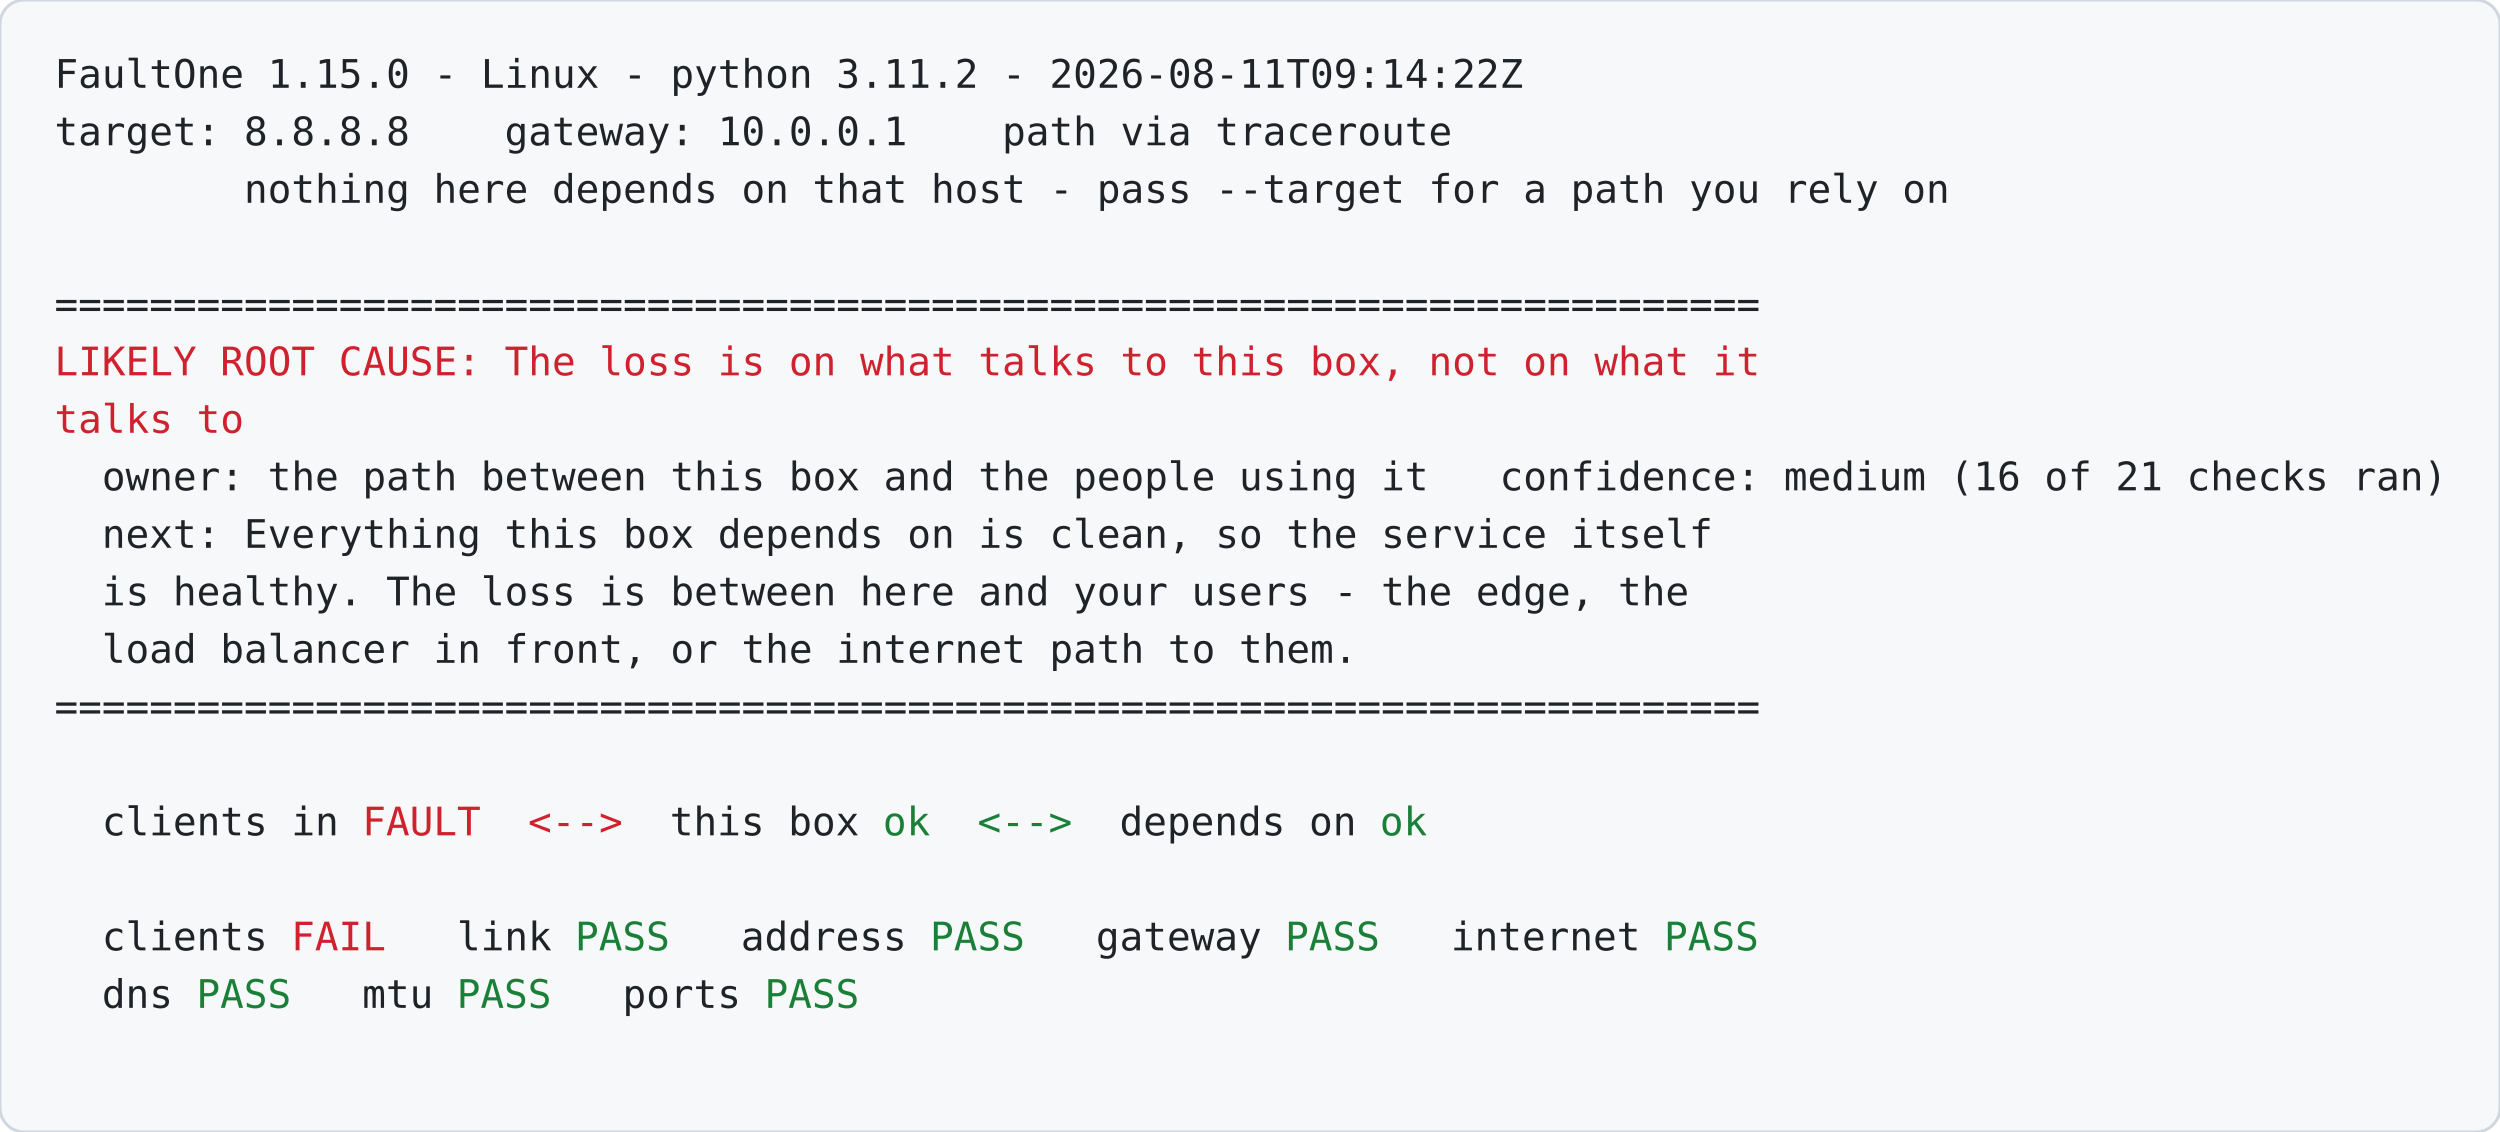
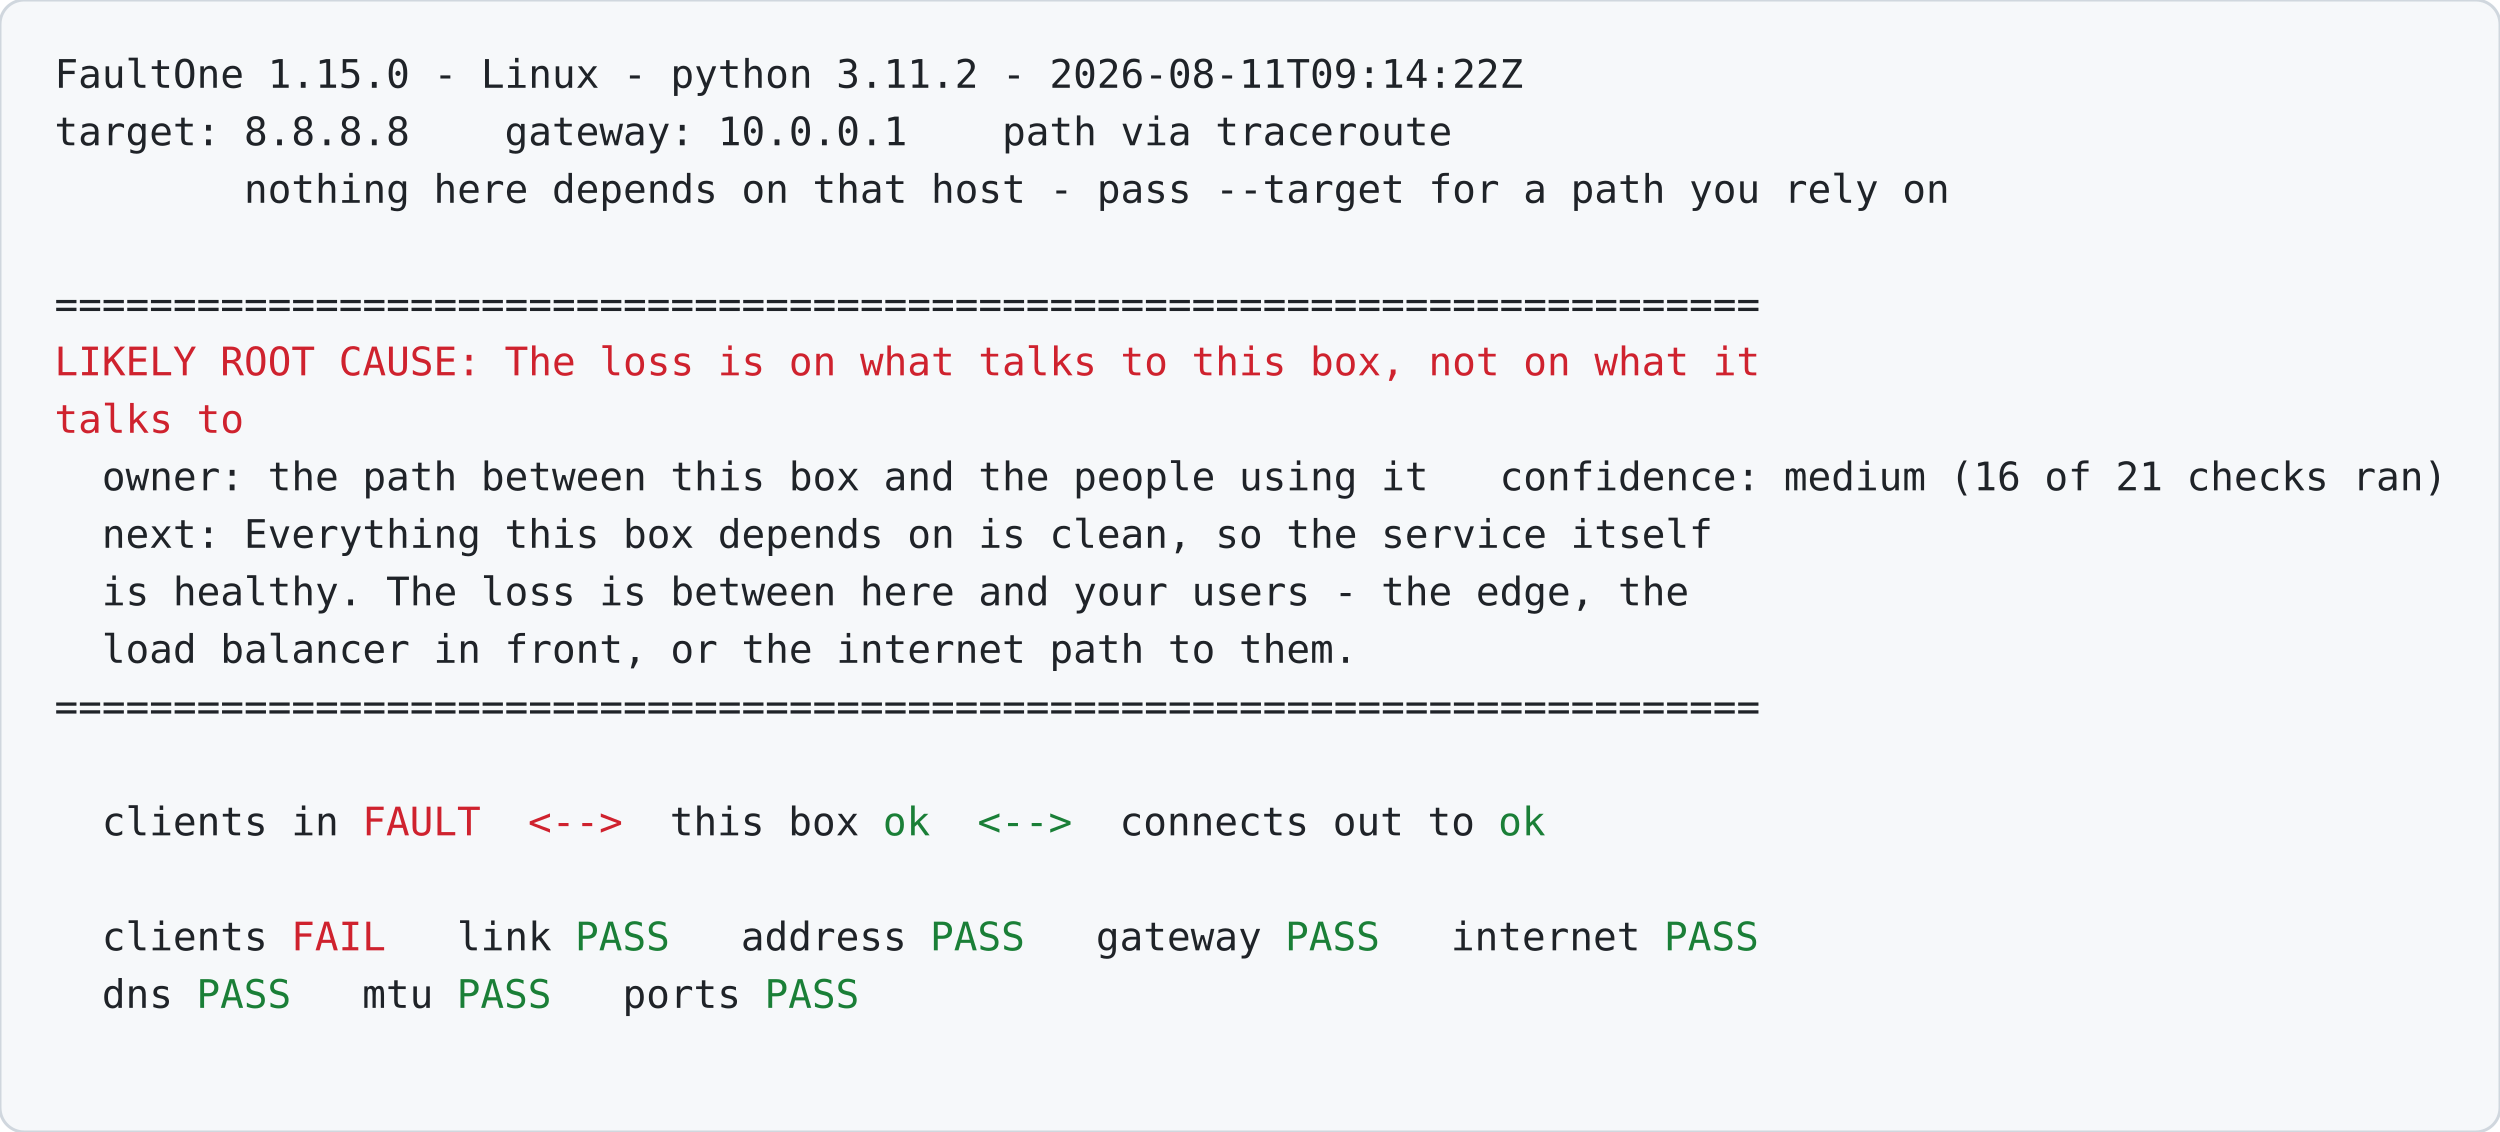
<svg xmlns="http://www.w3.org/2000/svg" width="826" height="374" viewBox="0 0 826 374" font-family="ui-monospace, SFMono-Regular, 'SF Mono', Menlo, Consolas, 'DejaVu Sans Mono', monospace" font-size="13.0">
  <rect width="826" height="374" rx="8" fill="#f6f8fa" stroke="#d0d7de" />
  <text>
    <tspan x="18.0 25.8 33.6 41.5 49.3 57.1 64.9 72.7 80.6 88.4 96.2 104.0 111.8 119.7 127.5 135.3 143.1 150.9 158.8 166.6 174.4 182.2 190.0 197.9 205.7 213.5 221.3 229.1 237.0 244.8 252.6 260.4 268.2 276.1 283.9 291.7 299.5 307.3 315.2 323.0 330.8 338.6 346.4 354.3 362.1 369.9 377.7 385.5 393.4 401.2 409.0 416.8 424.6 432.5 440.3 448.1 455.9 463.7 471.6 479.4 487.2 495.0" y="29.0" fill="#1f2328" xml:space="preserve">FaultOne 1.15.0 - Linux - python 3.11.2 - 2026-08-11T09:14:22Z</tspan>
  </text>
  <text>
    <tspan x="18.0 25.8 33.6 41.5 49.3 57.1 64.9 72.7 80.6 88.4 96.2 104.0 111.8 119.7 127.5 135.3 143.1 150.9 158.8 166.6 174.4 182.2 190.0 197.9 205.7 213.5 221.3 229.1 237.0 244.8 252.6 260.4 268.2 276.1 283.9 291.7 299.5 307.3 315.2 323.0 330.8 338.6 346.4 354.3 362.1 369.9 377.7 385.5 393.4 401.2 409.0 416.8 424.6 432.5 440.3 448.1 455.9 463.7 471.6" y="48.0" fill="#1f2328" xml:space="preserve">target: 8.8.8.8    gateway: 10.0.0.1    path via traceroute</tspan>
  </text>
  <text>
    <tspan x="18.0 25.8 33.6 41.5 49.3 57.1 64.9 72.7 80.6 88.4 96.2 104.0 111.8 119.7 127.5 135.3 143.1 150.9 158.8 166.6 174.4 182.2 190.0 197.9 205.7 213.5 221.3 229.1 237.0 244.8 252.6 260.4 268.2 276.1 283.9 291.7 299.5 307.3 315.2 323.0 330.8 338.6 346.4 354.3 362.1 369.9 377.7 385.5 393.4 401.2 409.0 416.8 424.6 432.5 440.3 448.1 455.9 463.7 471.6 479.4 487.2 495.0 502.8 510.7 518.5 526.3 534.1 541.9 549.8 557.6 565.4 573.2 581.0 588.9 596.7 604.5 612.3 620.1 628.0 635.8" y="67.0" fill="#1f2328" xml:space="preserve">        nothing here depends on that host - pass --target for a path you rely on</tspan>
  </text>
  <text>
    <tspan x="18.0 25.8 33.6 41.5 49.3 57.1 64.9 72.7 80.6 88.4 96.2 104.0 111.8 119.7 127.5 135.3 143.1 150.9 158.8 166.6 174.4 182.2 190.0 197.9 205.7 213.5 221.3 229.1 237.0 244.8 252.6 260.4 268.2 276.1 283.9 291.7 299.5 307.3 315.2 323.0 330.8 338.6 346.4 354.3 362.1 369.9 377.7 385.5 393.4 401.2 409.0 416.8 424.6 432.5 440.3 448.1 455.9 463.7 471.6 479.4 487.2 495.0 502.8 510.7 518.5 526.3 534.1 541.9 549.8 557.6 565.4 573.2" y="105.0" fill="#1f2328" xml:space="preserve">========================================================================</tspan>
  </text>
  <text>
    <tspan x="18.0 25.8 33.6 41.5 49.3 57.1 64.9 72.7 80.6 88.4 96.2 104.0 111.8 119.7 127.5 135.3 143.1 150.9 158.8 166.6 174.4 182.2 190.0 197.9 205.7 213.5 221.3 229.1 237.0 244.8 252.6 260.4 268.2 276.1 283.9 291.7 299.5 307.3 315.2 323.0 330.8 338.6 346.4 354.3 362.1 369.9 377.7 385.5 393.4 401.2 409.0 416.8 424.6 432.5 440.3 448.1 455.9 463.7 471.6 479.4 487.2 495.0 502.8 510.7 518.5 526.3 534.1 541.9 549.8 557.6 565.4 573.2" y="124.0" fill="#cf222e" xml:space="preserve">LIKELY ROOT CAUSE: The loss is on what talks to this box, not on what it</tspan>
  </text>
  <text>
    <tspan x="18.0 25.8 33.6 41.5 49.3 57.1 64.9 72.7" y="143.0" fill="#cf222e" xml:space="preserve">talks to</tspan>
  </text>
  <text>
    <tspan x="18.0 25.8 33.6 41.5 49.3 57.1 64.9 72.7 80.6 88.4 96.2 104.0 111.8 119.7 127.5 135.3 143.1 150.9 158.8 166.6 174.4 182.2 190.0 197.9 205.7 213.5 221.3 229.1 237.0 244.8 252.6 260.4 268.2 276.1 283.9 291.7 299.5 307.3 315.2 323.0 330.8 338.6 346.4 354.3 362.1 369.9 377.7 385.5 393.4 401.2 409.0 416.8 424.6 432.5 440.3 448.1 455.9 463.7 471.6 479.4 487.2 495.0 502.8 510.7 518.5 526.3 534.1 541.9 549.8 557.6 565.4 573.2 581.0 588.9 596.7 604.5 612.3 620.1 628.0 635.8 643.6 651.4 659.2 667.1 674.9 682.7 690.5 698.3 706.2 714.0 721.8 729.6 737.4 745.3 753.1 760.9 768.7 776.5 784.4 792.2 800.0" y="162.0" fill="#1f2328" xml:space="preserve">  owner: the path between this box and the people using it   confidence: medium (16 of 21 checks ran)</tspan>
  </text>
  <text>
    <tspan x="18.0 25.8 33.6 41.5 49.3 57.1 64.9 72.7 80.6 88.4 96.2 104.0 111.8 119.7 127.5 135.3 143.1 150.9 158.8 166.6 174.4 182.2 190.0 197.9 205.7 213.5 221.3 229.1 237.0 244.8 252.6 260.4 268.2 276.1 283.9 291.7 299.5 307.3 315.2 323.0 330.8 338.6 346.4 354.3 362.1 369.9 377.7 385.5 393.4 401.2 409.0 416.8 424.6 432.5 440.3 448.1 455.9 463.7 471.6 479.4 487.2 495.0 502.8 510.7 518.5 526.3 534.1 541.9 549.8 557.6" y="181.0" fill="#1f2328" xml:space="preserve">  next: Everything this box depends on is clean, so the service itself</tspan>
  </text>
  <text>
    <tspan x="18.0 25.8 33.6 41.5 49.3 57.1 64.9 72.7 80.6 88.4 96.2 104.0 111.8 119.7 127.5 135.3 143.1 150.9 158.8 166.6 174.4 182.2 190.0 197.9 205.7 213.5 221.3 229.1 237.0 244.8 252.6 260.4 268.2 276.1 283.9 291.7 299.5 307.3 315.2 323.0 330.8 338.6 346.4 354.3 362.1 369.9 377.7 385.5 393.4 401.2 409.0 416.8 424.6 432.5 440.3 448.1 455.9 463.7 471.6 479.4 487.2 495.0 502.8 510.7 518.5 526.3 534.1 541.9 549.8" y="200.0" fill="#1f2328" xml:space="preserve">  is healthy. The loss is between here and your users - the edge, the</tspan>
  </text>
  <text>
    <tspan x="18.0 25.8 33.6 41.5 49.3 57.1 64.9 72.7 80.6 88.4 96.2 104.0 111.8 119.7 127.5 135.3 143.1 150.9 158.8 166.6 174.4 182.2 190.0 197.9 205.7 213.5 221.3 229.1 237.0 244.8 252.6 260.4 268.2 276.1 283.9 291.7 299.5 307.3 315.2 323.0 330.8 338.6 346.4 354.3 362.1 369.9 377.7 385.5 393.4 401.2 409.0 416.8 424.6 432.5 440.3" y="219.0" fill="#1f2328" xml:space="preserve">  load balancer in front, or the internet path to them.</tspan>
  </text>
  <text>
    <tspan x="18.0 25.8 33.6 41.5 49.3 57.1 64.9 72.7 80.6 88.4 96.2 104.0 111.8 119.7 127.5 135.3 143.1 150.9 158.8 166.6 174.4 182.2 190.0 197.9 205.7 213.5 221.3 229.1 237.0 244.8 252.6 260.4 268.2 276.1 283.9 291.7 299.5 307.3 315.2 323.0 330.8 338.6 346.4 354.3 362.1 369.9 377.7 385.5 393.4 401.2 409.0 416.8 424.6 432.5 440.3 448.1 455.9 463.7 471.6 479.4 487.2 495.0 502.8 510.7 518.5 526.3 534.1 541.9 549.8 557.6 565.4 573.2" y="238.0" fill="#1f2328" xml:space="preserve">========================================================================</tspan>
  </text>
  <text>
    <tspan x="18.0 25.8 33.6 41.5 49.3 57.1 64.9 72.7 80.6 88.4 96.2 104.0 111.8" y="276.0" fill="#1f2328" xml:space="preserve">  clients in </tspan>
    <tspan x="119.7 127.5 135.3 143.1 150.9" y="276.0" fill="#cf222e" xml:space="preserve">FAULT</tspan>
    <tspan x="158.8 166.6 174.4 182.2 190.0 197.9 205.7 213.5" y="276.0" fill="#cf222e" xml:space="preserve">  &lt;--&gt;  </tspan>
    <tspan x="221.3 229.1 237.0 244.8 252.6 260.4 268.2 276.1 283.9" y="276.0" fill="#1f2328" xml:space="preserve">this box </tspan>
    <tspan x="291.7 299.5" y="276.0" fill="#1a7f37" xml:space="preserve">ok</tspan>
    <tspan x="307.3 315.2 323.0 330.8 338.6 346.4 354.3 362.1" y="276.0" fill="#1a7f37" xml:space="preserve">  &lt;--&gt;  </tspan>
-     <tspan x="369.9 377.7 385.5 393.4 401.2 409.0 416.8 424.6 432.5 440.3 448.1" y="276.0" fill="#1f2328" xml:space="preserve">depends on </tspan>
-     <tspan x="455.9 463.7" y="276.0" fill="#1a7f37" xml:space="preserve">ok</tspan>
+     <tspan x="369.9 377.7 385.5 393.4 401.2 409.0 416.8 424.6 432.5 440.3 448.1 455.9 463.7 471.6 479.4 487.2" y="276.0" fill="#1f2328" xml:space="preserve">connects out to </tspan>
+     <tspan x="495.0 502.8" y="276.0" fill="#1a7f37" xml:space="preserve">ok</tspan>
  </text>
  <text>
    <tspan x="18.0 25.8 33.6 41.5 49.3 57.1 64.9 72.7 80.6 88.4" y="314.0" fill="#1f2328" xml:space="preserve">  clients </tspan>
    <tspan x="96.2 104.0 111.8 119.7" y="314.0" fill="#cf222e" xml:space="preserve">FAIL</tspan>
    <tspan x="127.5 135.3 143.1 150.9 158.8 166.6 174.4 182.2" y="314.0" fill="#1f2328" xml:space="preserve">   link </tspan>
    <tspan x="190.0 197.9 205.7 213.5" y="314.0" fill="#1a7f37" xml:space="preserve">PASS</tspan>
    <tspan x="221.3 229.1 237.0 244.8 252.6 260.4 268.2 276.1 283.9 291.7 299.5" y="314.0" fill="#1f2328" xml:space="preserve">   address </tspan>
    <tspan x="307.3 315.2 323.0 330.8" y="314.0" fill="#1a7f37" xml:space="preserve">PASS</tspan>
    <tspan x="338.6 346.4 354.3 362.1 369.9 377.7 385.5 393.4 401.2 409.0 416.8" y="314.0" fill="#1f2328" xml:space="preserve">   gateway </tspan>
    <tspan x="424.6 432.5 440.3 448.1" y="314.0" fill="#1a7f37" xml:space="preserve">PASS</tspan>
    <tspan x="455.9 463.7 471.6 479.4 487.2 495.0 502.8 510.7 518.5 526.3 534.1 541.9" y="314.0" fill="#1f2328" xml:space="preserve">   internet </tspan>
    <tspan x="549.8 557.6 565.4 573.2" y="314.0" fill="#1a7f37" xml:space="preserve">PASS</tspan>
  </text>
  <text>
    <tspan x="18.0 25.8 33.6 41.5 49.3 57.1" y="333.0" fill="#1f2328" xml:space="preserve">  dns </tspan>
    <tspan x="64.9 72.7 80.6 88.4" y="333.0" fill="#1a7f37" xml:space="preserve">PASS</tspan>
    <tspan x="96.2 104.0 111.8 119.7 127.5 135.3 143.1" y="333.0" fill="#1f2328" xml:space="preserve">   mtu </tspan>
    <tspan x="150.9 158.8 166.6 174.4" y="333.0" fill="#1a7f37" xml:space="preserve">PASS</tspan>
    <tspan x="182.2 190.0 197.9 205.7 213.5 221.3 229.1 237.0 244.8" y="333.0" fill="#1f2328" xml:space="preserve">   ports </tspan>
    <tspan x="252.6 260.4 268.2 276.1" y="333.0" fill="#1a7f37" xml:space="preserve">PASS</tspan>
  </text>
</svg>
